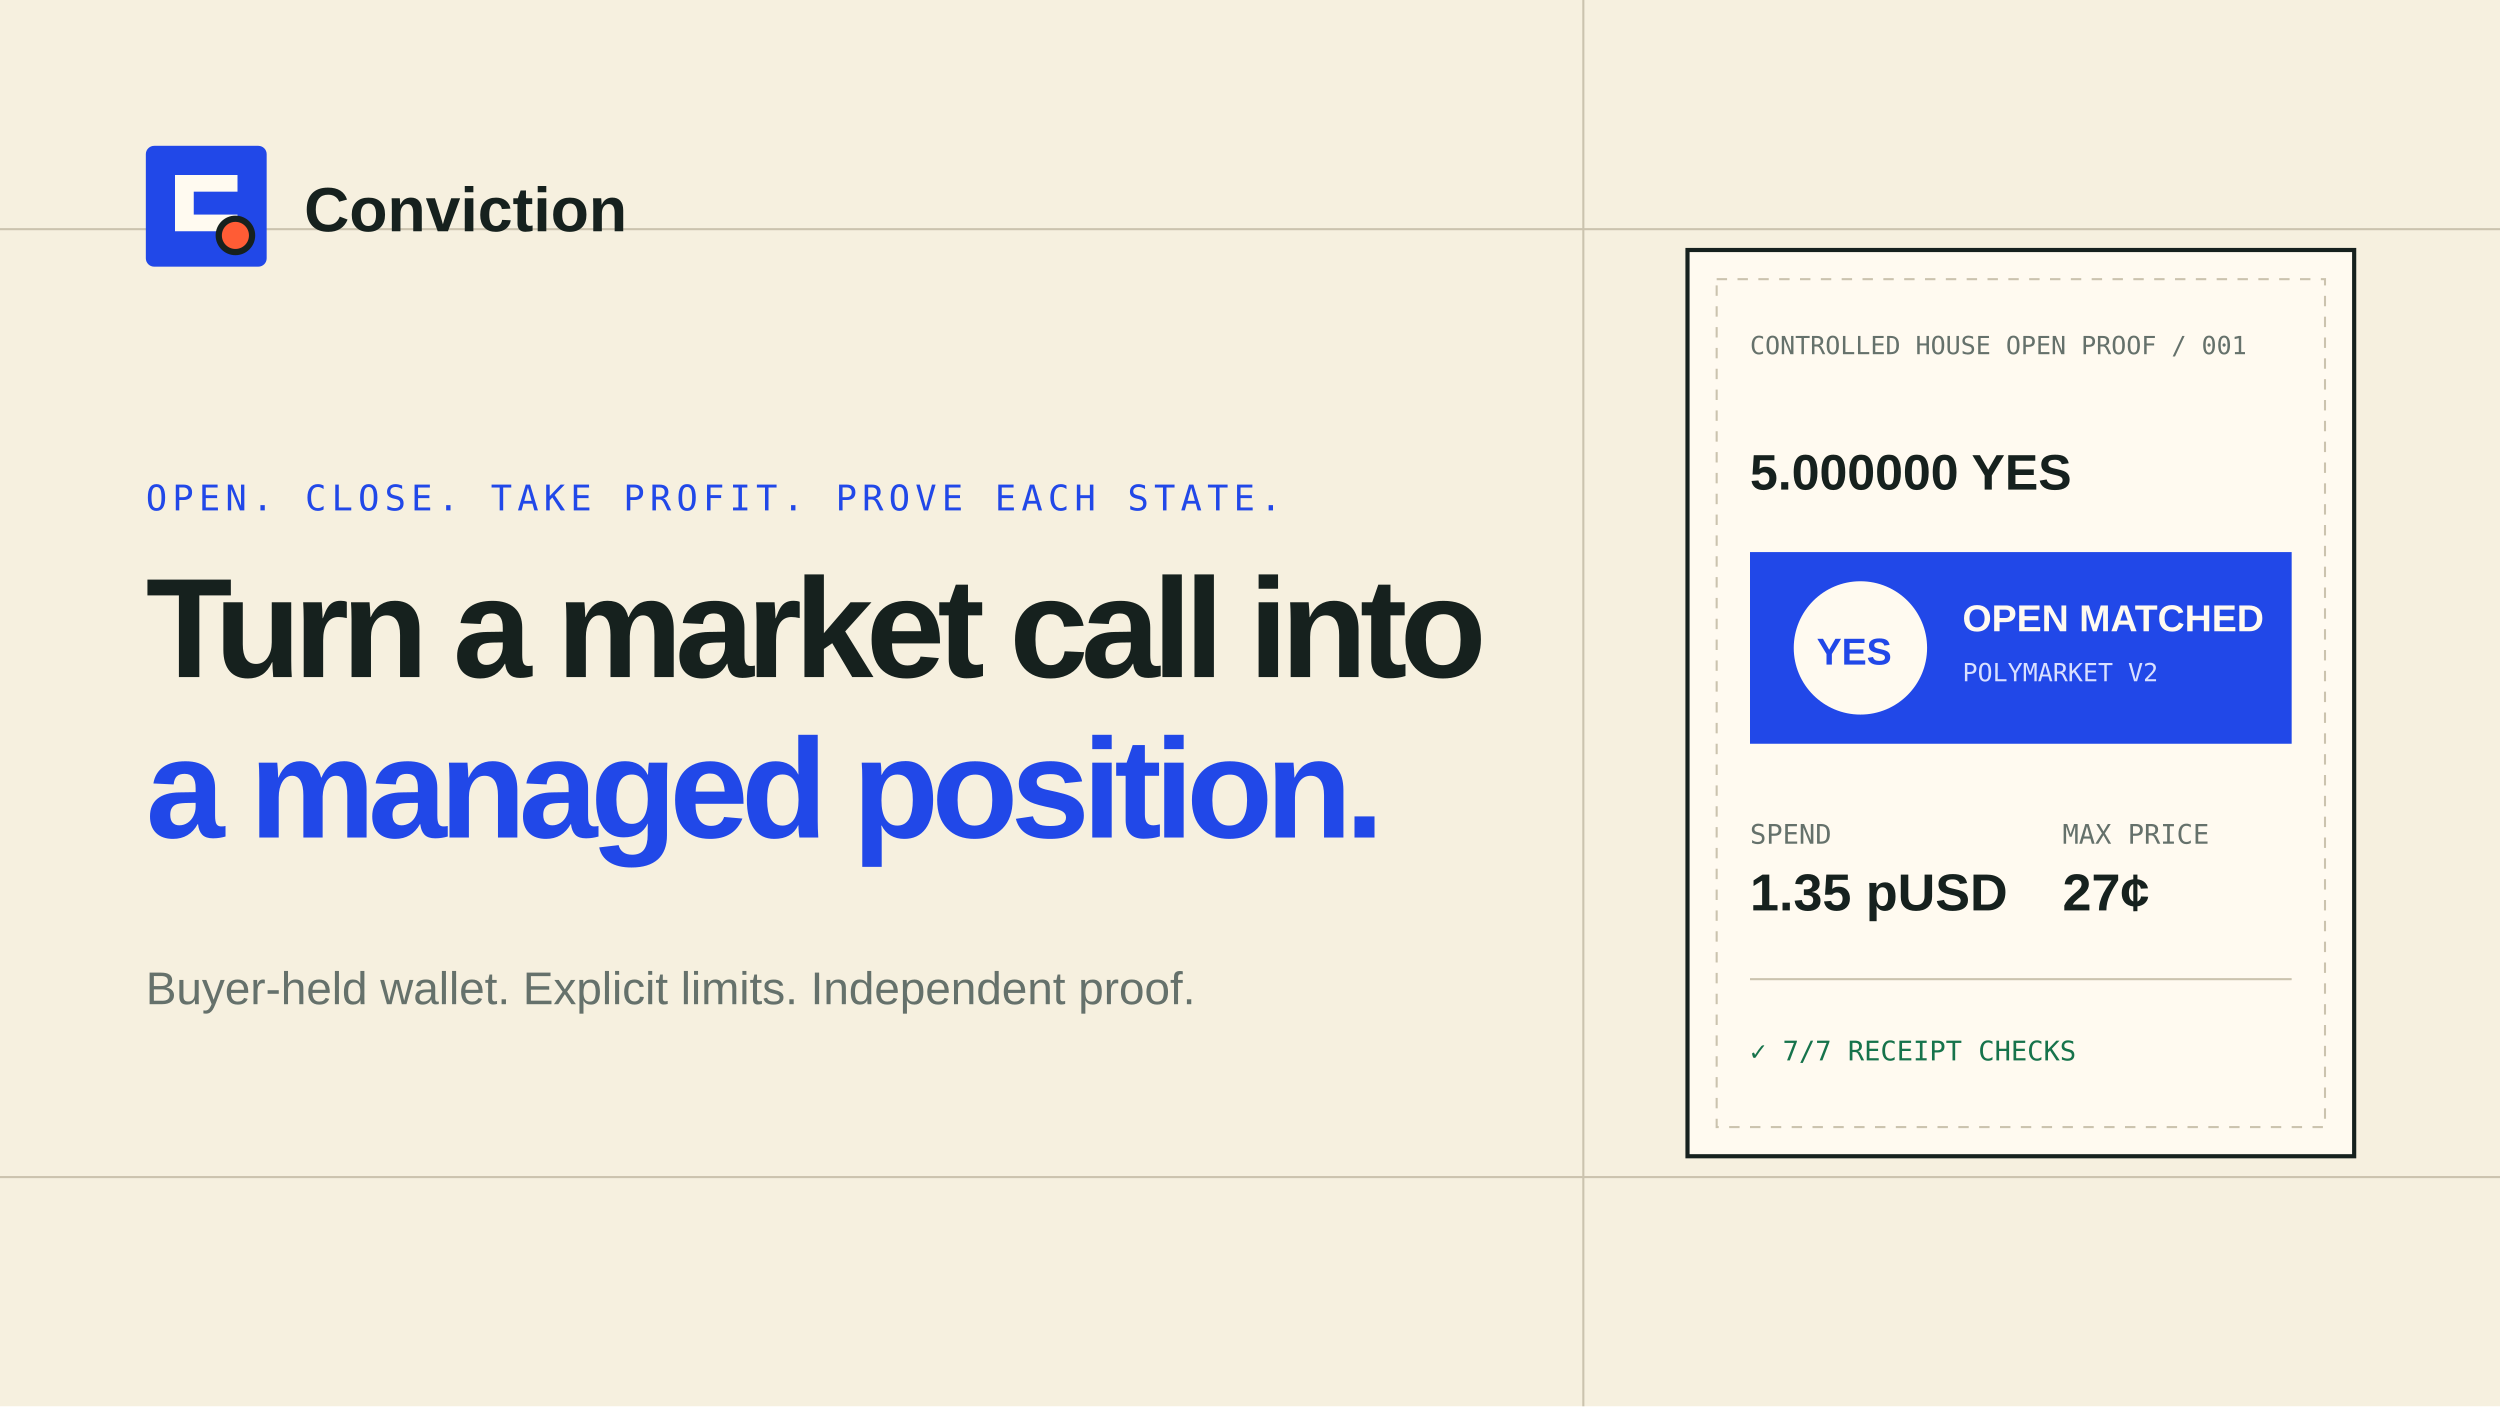
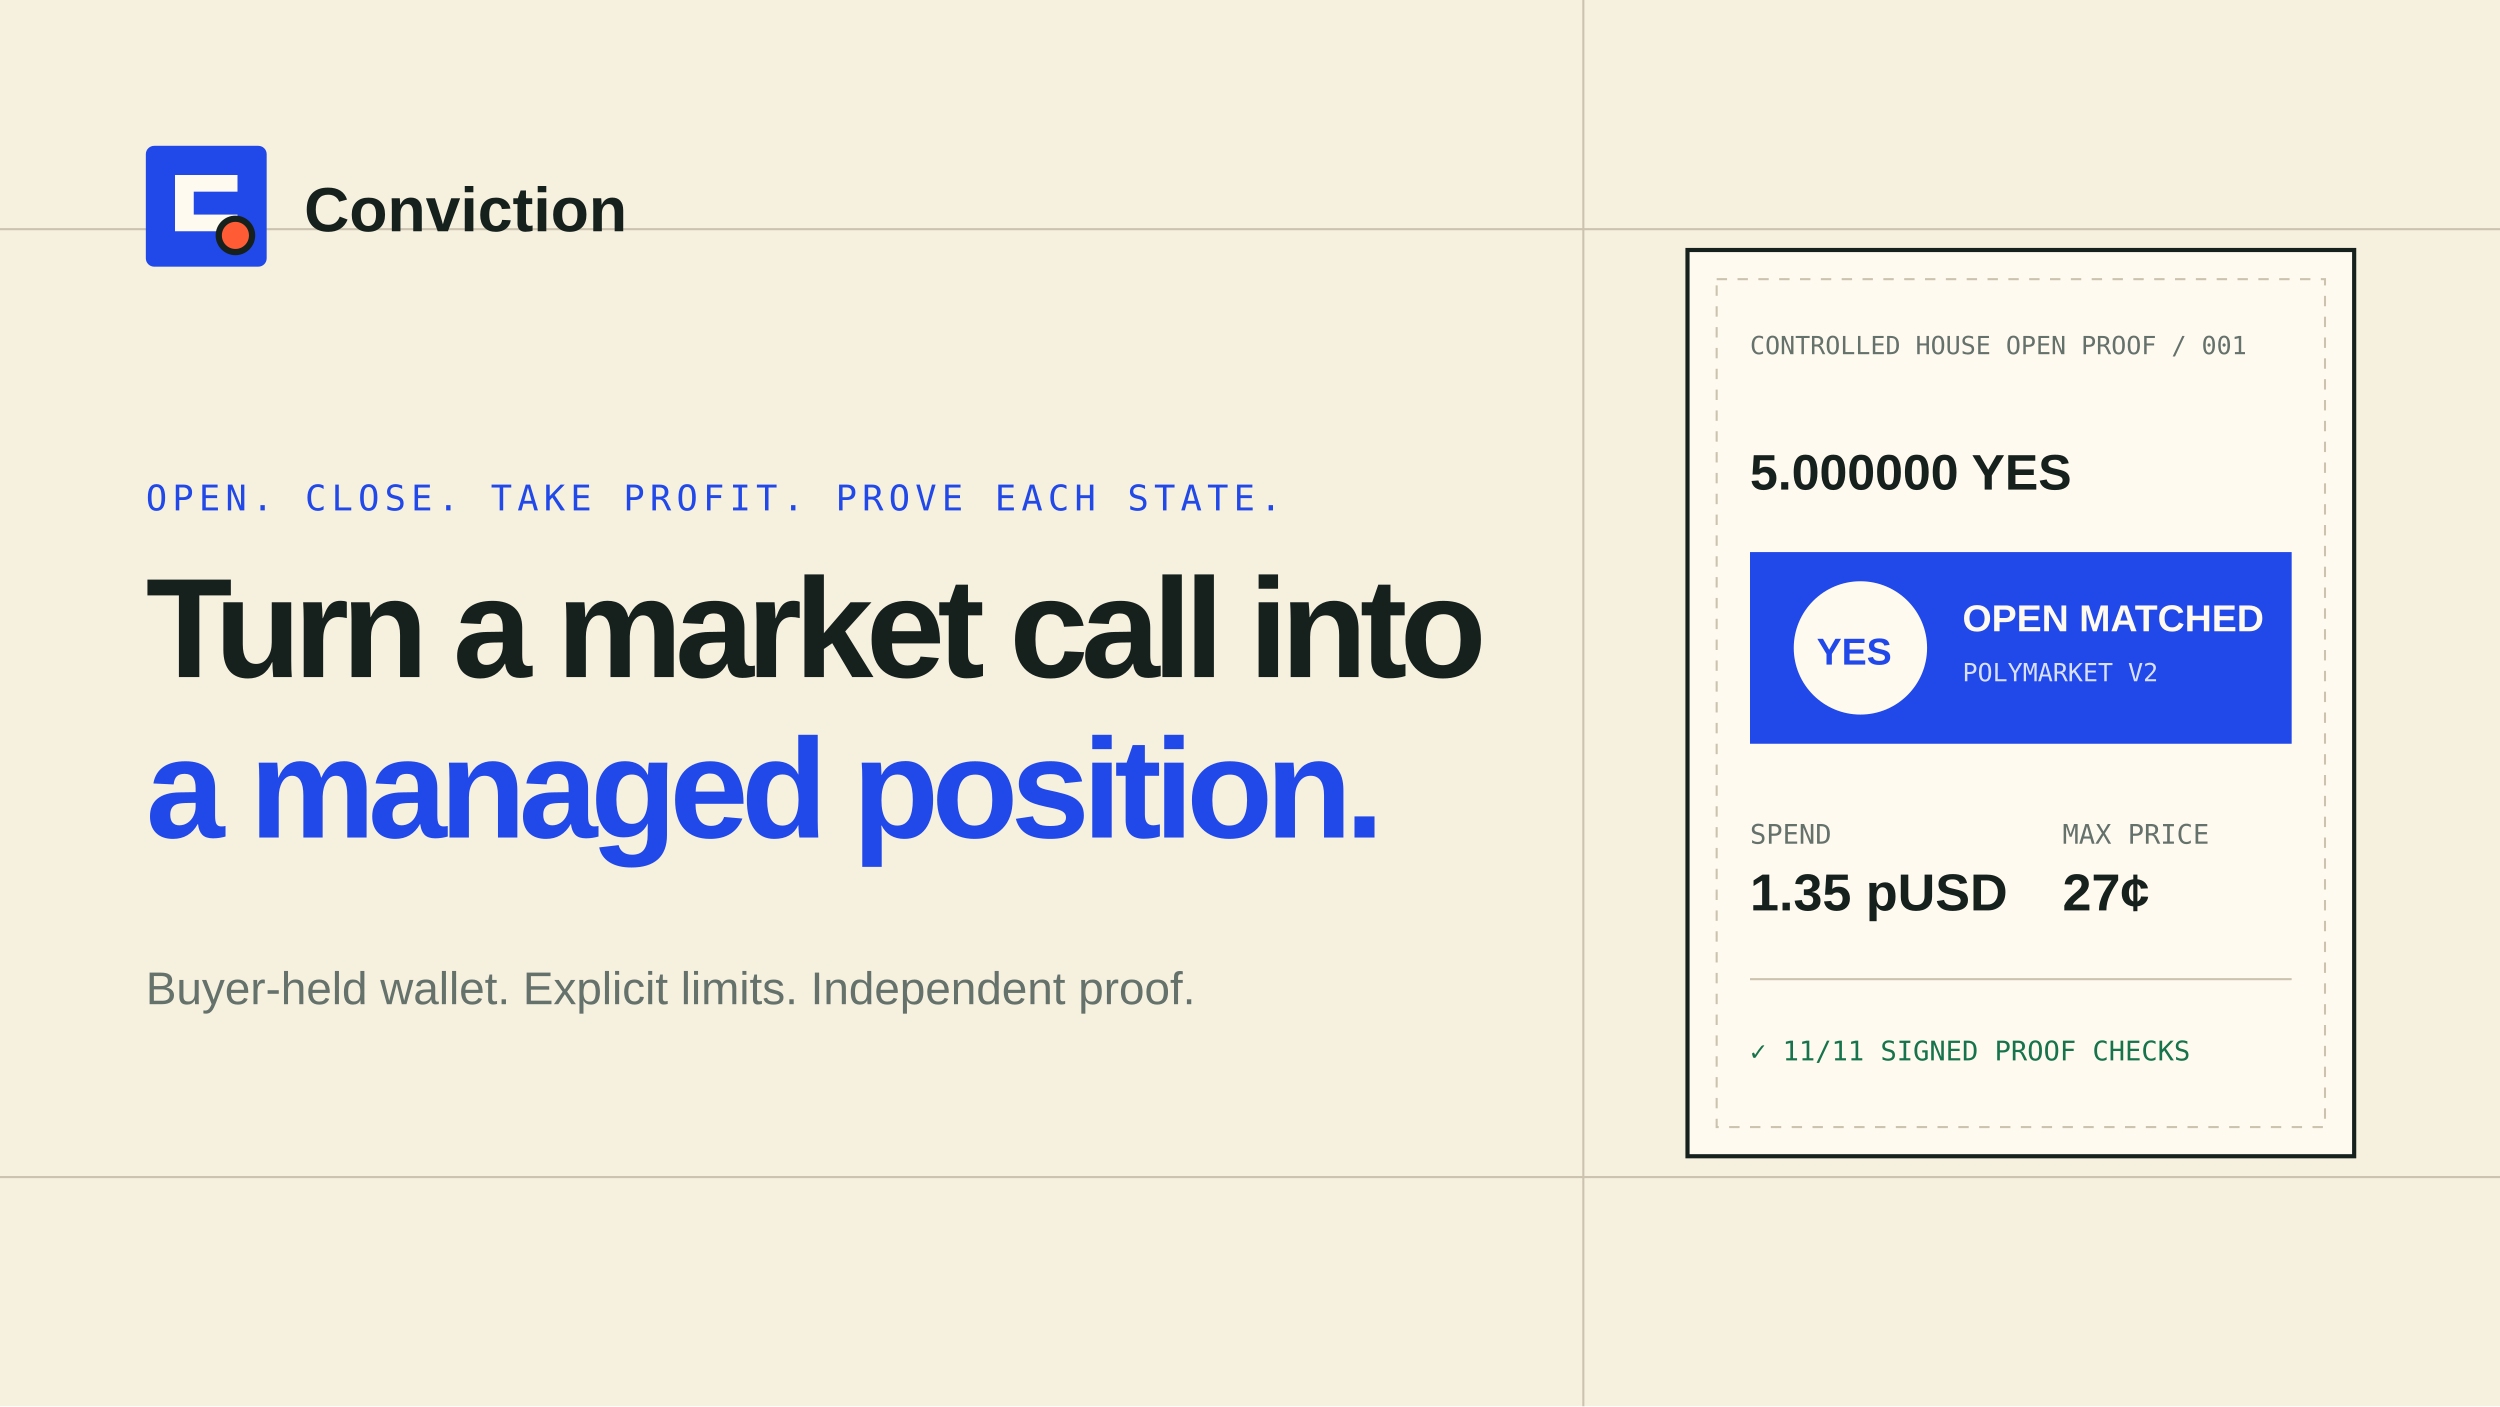
<svg xmlns="http://www.w3.org/2000/svg" width="1200" height="675" viewBox="0 0 1200 675">
  <rect width="1200" height="675" fill="#f6f0df" />
  <path d="M0 110h1200M0 565h1200" stroke="#cbc3ae" />
  <path d="M760 0v675" stroke="#cbc3ae" />
  <g transform="translate(70 70)">
    <rect width="58" height="58" rx="4" fill="#2148e8" />
    <path d="M14 14h30v8H23v11h21v8H14z" fill="#fffaf0" />
    <circle cx="43" cy="43" r="8" fill="#ff5c35" stroke="#16211e" stroke-width="3" />
    <text x="76" y="41" font-family="Arial,Helvetica,sans-serif" font-size="30" font-weight="800" fill="#16211e">Conviction</text>
  </g>
  <text x="70" y="245" font-family="Menlo,Consolas,monospace" font-size="17" font-weight="500" letter-spacing="2.5" fill="#2148e8">OPEN. CLOSE. TAKE PROFIT. PROVE EACH STATE.</text>
  <text x="70" y="325" font-family="Arial,Helvetica,sans-serif" font-size="68" font-weight="800" letter-spacing="-3.5" fill="#16211e">Turn a market call into</text>
  <text x="70" y="402" font-family="Arial,Helvetica,sans-serif" font-size="68" font-weight="800" letter-spacing="-3.5" fill="#2148e8">a managed position.</text>
  <text x="70" y="482" font-family="Arial,Helvetica,sans-serif" font-size="22" fill="#65716b">Buyer-held wallet. Explicit limits. Independent proof.</text>
  <g transform="translate(810 120)">
    <rect width="320" height="435" fill="#fffaf0" stroke="#16211e" stroke-width="2" />
    <rect x="14" y="14" width="292" height="407" fill="none" stroke="#cbc3ae" stroke-dasharray="5 5" />
    <text x="30" y="50" font-family="Menlo,Consolas,monospace" font-size="12" fill="#65716b">CONTROLLED HOUSE OPEN PROOF / 001</text>
    <text x="30" y="115" font-family="Arial,Helvetica,sans-serif" font-size="24" font-weight="800" fill="#16211e">5.000000 YES</text>
    <rect x="30" y="145" width="260" height="92" fill="#2148e8" />
    <circle cx="83" cy="191" r="32" fill="#fffaf0" />
    <text x="62" y="199" font-family="Arial,Helvetica,sans-serif" font-size="18" font-weight="900" fill="#2148e8">YES</text>
    <text x="132" y="183" font-family="Arial,Helvetica,sans-serif" font-size="18" font-weight="800" fill="#fffaf0">OPEN MATCHED</text>
    <text x="132" y="207" font-family="Menlo,Consolas,monospace" font-size="12" fill="#d9e0ff">POLYMARKET V2</text>
    <text x="30" y="285" font-family="Menlo,Consolas,monospace" font-size="13" fill="#65716b">SPEND</text>
    <text x="30" y="317" font-family="Arial,Helvetica,sans-serif" font-size="25" font-weight="800" fill="#16211e">1.35 pUSD</text>
    <text x="180" y="285" font-family="Menlo,Consolas,monospace" font-size="13" fill="#65716b">MAX PRICE</text>
    <text x="180" y="317" font-family="Arial,Helvetica,sans-serif" font-size="25" font-weight="800" fill="#16211e">27¢</text>
    <line x1="30" y1="350" x2="290" y2="350" stroke="#cbc3ae" />
-     <text x="30" y="389" font-family="Menlo,Consolas,monospace" font-size="13" fill="#16734b">✓ 7/7 RECEIPT CHECKS</text>
+     <text x="30" y="389" font-family="Menlo,Consolas,monospace" font-size="13" fill="#16734b">✓ 11/11 SIGNED PROOF CHECKS</text>
  </g>
</svg>
